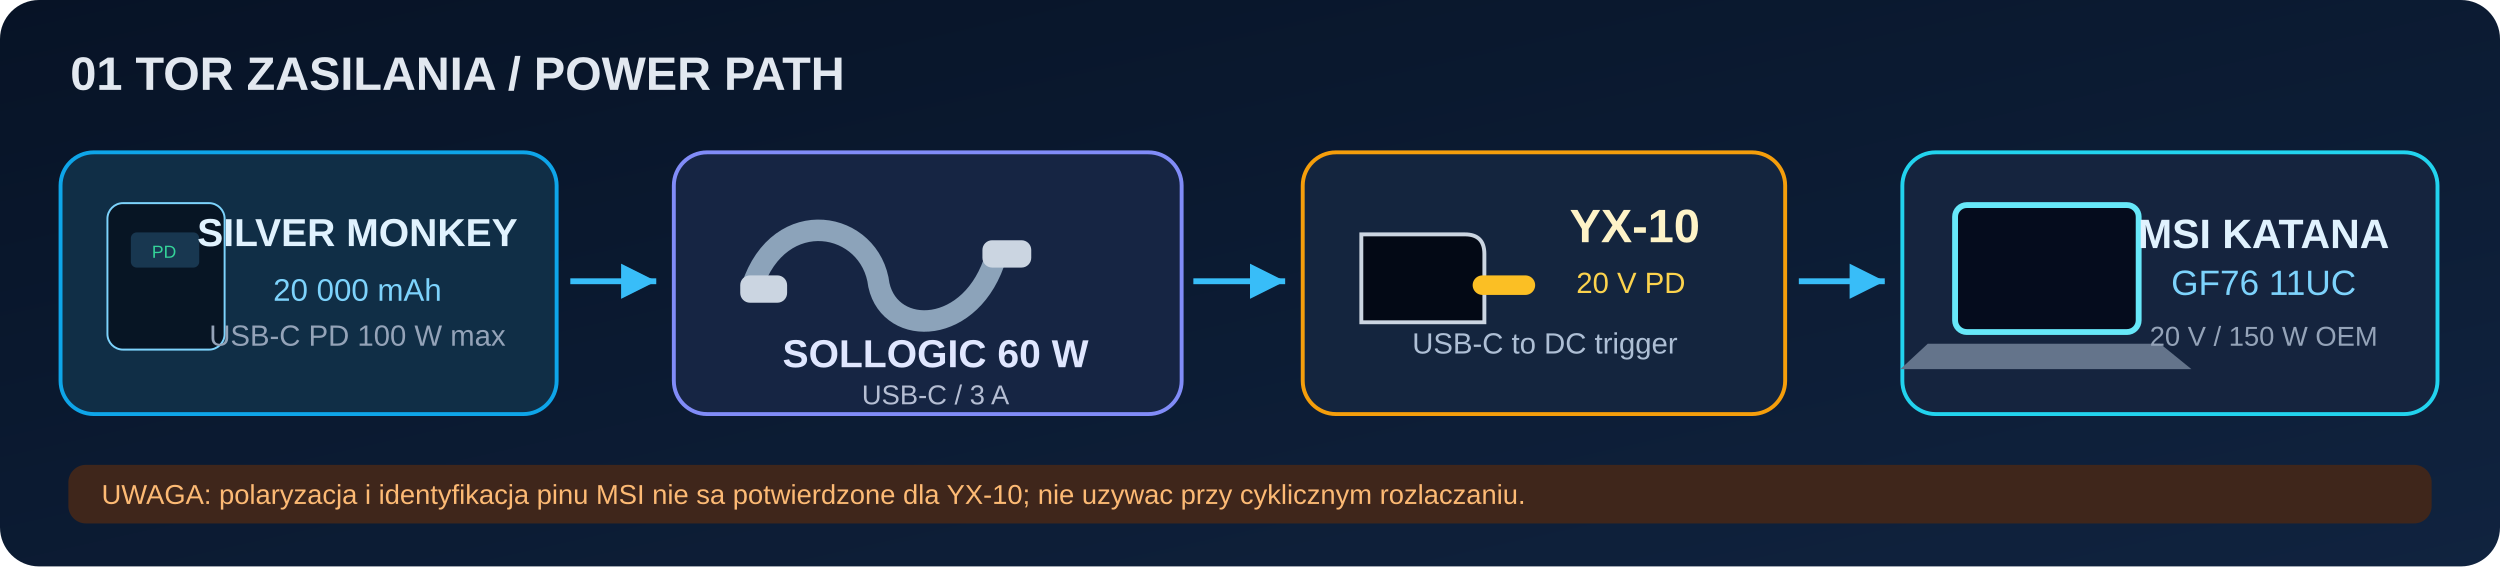
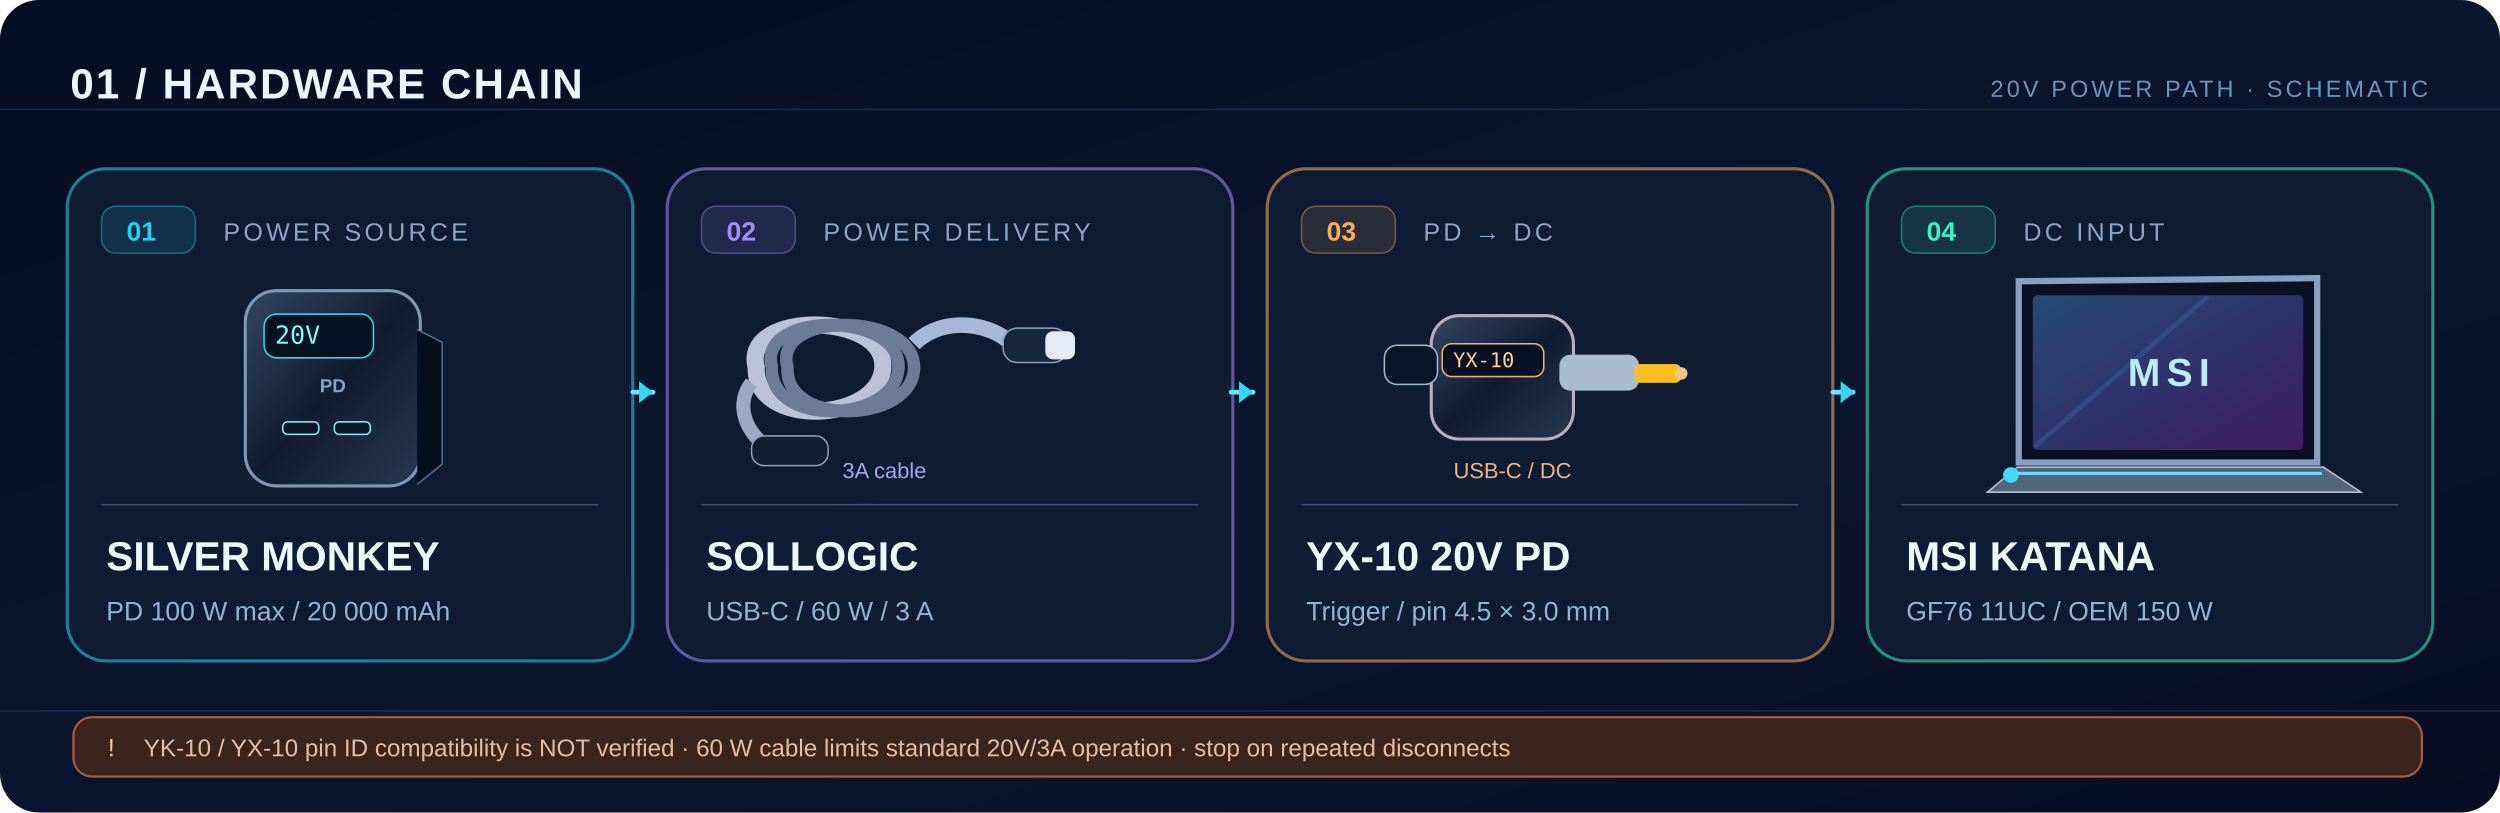
- <svg xmlns="http://www.w3.org/2000/svg" width="1280" height="290" viewBox="0 0 1280 290" role="img" aria-label="Wiring flow: Silver Monkey PD 100W to Sollogic 60W cable to YX-10 to MSI Katana">
+ <svg xmlns="http://www.w3.org/2000/svg" width="1600" height="520" viewBox="0 0 1600 520" role="img" aria-label="Schematic hardware chain: Silver Monkey 100W, Sollogic 60W cable, YX-10 PD trigger, MSI Katana GF76">
  <defs>
-     <linearGradient id="bg" x2="1" y2="1">
-       <stop stop-color="#071326" />
-       <stop offset="1" stop-color="#10233f" />
+     <linearGradient id="back" x1="0" y1="0" x2="1" y2="1">
+       <stop stop-color="#070d20" />
+       <stop offset=".55" stop-color="#0b1530" />
+       <stop offset="1" stop-color="#090d20" />
    </linearGradient>
-     <marker id="arr" markerWidth="8" markerHeight="8" refX="6" refY="3" orient="auto">
-       <path d="M0 0L6 3L0 6Z" fill="#38bdf8" />
-     </marker>
+     <linearGradient id="dev" x1="0" y1="0" x2="1" y2="1">
+       <stop stop-color="#324764" />
+       <stop offset=".5" stop-color="#121b33" />
+       <stop offset="1" stop-color="#263852" />
+     </linearGradient>
+     <linearGradient id="lap" x1="0" y1="0" x2="1" y2="1">
+       <stop stop-color="#234a74" />
+       <stop offset="1" stop-color="#3d1c62" />
+     </linearGradient>
+     <filter id="glow">
+       <feGaussianBlur stdDeviation="6" />
+     </filter>
  </defs>
-   <rect width="1280" height="290" rx="20" fill="url(#bg)" />
-   <text x="36" y="46" font-size="24" fill="#e2e8f0" font-family="Arial, sans-serif" font-weight="700">01   TOR ZASILANIA / POWER PATH</text>
-   <g font-family="Arial, sans-serif" text-anchor="middle">
-     <rect x="31" y="78" width="254" height="134" rx="17" fill="#102e46" stroke="#0ea5e9" stroke-width="2" />
-     <rect x="55" y="104" width="60" height="75" rx="8" fill="#071524" stroke="#7dd3fc" />
-     <rect x="67" y="119" width="35" height="18" rx="3" fill="#183750" />
-     <text x="84" y="132" fill="#34d399" font-size="9">PD</text>
-     <text x="183" y="126" fill="#e0f2fe" font-size="20" font-weight="700">SILVER MONKEY</text>
-     <text x="183" y="154" fill="#7dd3fc" font-size="16">20 000 mAh</text>
-     <text x="183" y="177" fill="#94a3b8" font-size="15">USB-C PD 100 W max</text>
-     <rect x="345" y="78" width="260" height="134" rx="17" fill="#162543" stroke="#818cf8" stroke-width="2" />
-     <path d="M385 147 C399 104 446 113 450 146 C456 173 498 172 510 131" fill="none" stroke="#8ca3ba" stroke-width="11" stroke-linecap="round" />
-     <rect x="379" y="141" width="24" height="14" rx="5" fill="#cbd5e1" />
-     <rect x="503" y="123" width="25" height="14" rx="5" fill="#cbd5e1" />
-     <text x="479" y="188" fill="#e0e7ff" font-size="20" font-weight="700">SOLLOGIC 60 W</text>
-     <text x="479" y="207" fill="#b5bed3" font-size="14">USB-C / 3 A</text>
-     <rect x="667" y="78" width="247" height="134" rx="17" fill="#14253e" stroke="#f59e0b" stroke-width="2" />
-     <path d="M697 120 h53 q10 0 10 10 v35 h-63Z" fill="#030915" stroke="#cbd5e1" stroke-width="2" />
-     <path d="M759 146h22" stroke="#fbbf24" stroke-width="10" stroke-linecap="round" />
-     <text x="837" y="124" fill="#fef3c7" font-size="24" font-weight="700">YX-10</text>
-     <text x="835" y="150" fill="#fcd34d" font-size="15">20 V PD</text>
-     <text x="791" y="181" fill="#aebfd5" font-size="15">USB-C to DC trigger</text>
-     <rect x="974" y="78" width="274" height="134" rx="17" fill="#15243e" stroke="#22d3ee" stroke-width="2" />
-     <rect x="1001" y="105" width="94" height="65" rx="6" fill="#050c1d" stroke="#67e8f9" stroke-width="3" />
-     <path d="M987 176h119l16 13H973Z" fill="#64748b" />
-     <text x="1159" y="127" fill="#e0f2fe" font-size="21" font-weight="700">MSI KATANA</text>
-     <text x="1159" y="151" fill="#7dd3fc" font-size="18">GF76 11UC</text>
-     <text x="1159" y="177" fill="#94a3b8" font-size="14">20 V / 150 W OEM</text>
+   <rect width="1600" height="520" rx="25" fill="url(#back)" />
+   <path d="M0 70H1600 M0 455H1600" stroke="#28547d" opacity=".38" />
+   <text x="45" y="63" font-size="27" font-family="Arial,sans-serif" letter-spacing="1.3" font-weight="800" fill="#eaf5ff">01 / HARDWARE CHAIN</text>
+   <text x="1554" y="62" text-anchor="end" font-size="15" font-family="Arial,sans-serif" letter-spacing="2" fill="#6b96c1">20V POWER PATH · SCHEMATIC</text>
+   <g>
+     <rect x="43" y="108" width="362" height="315" rx="25" fill="#101c35" fill-opacity=".95" stroke="#22d3ee" stroke-opacity=".56" stroke-width="2" />
+     <rect x="65" y="132" width="60" height="30" rx="9" fill="#22d3ee" fill-opacity=".12" stroke="#22d3ee" stroke-opacity=".4" />
+     <text x="81" y="154" font-family="Arial,sans-serif" font-weight="700" font-size="17" fill="#22d3ee">01</text>
+     <text x="143" y="154" font-family="Arial,sans-serif" letter-spacing="2.1" font-size="16" fill="#8ba5cb">POWER SOURCE</text>
+     <path d="M65 323H383" stroke="#355273" stroke-width="1" />
+     <text x="68" y="365" font-family="Arial,sans-serif" font-size="26" font-weight="800" fill="#edf8ff">SILVER MONKEY</text>
+     <text x="68" y="397" font-family="Arial,sans-serif" font-size="17" fill="#91b5d8">PD 100 W max / 20 000 mAh</text>
  </g>
-   <g stroke="#38bdf8" stroke-width="3" fill="none" marker-end="url(#arr)">
-     <path d="M292 144H336" />
-     <path d="M611 144H658" />
-     <path d="M921 144H965" />
+   <g>
+     <rect x="427" y="108" width="362" height="315" rx="25" fill="#101c35" fill-opacity=".95" stroke="#a78bfa" stroke-opacity=".56" stroke-width="2" />
+     <rect x="449" y="132" width="60" height="30" rx="9" fill="#a78bfa" fill-opacity=".12" stroke="#a78bfa" stroke-opacity=".4" />
+     <text x="465" y="154" font-family="Arial,sans-serif" font-weight="700" font-size="17" fill="#a78bfa">02</text>
+     <text x="527" y="154" font-family="Arial,sans-serif" letter-spacing="2.1" font-size="16" fill="#8ba5cb">POWER DELIVERY</text>
+     <path d="M449 323H767" stroke="#355273" stroke-width="1" />
+     <text x="452" y="365" font-family="Arial,sans-serif" font-size="26" font-weight="800" fill="#edf8ff">SOLLOGIC</text>
+     <text x="452" y="397" font-family="Arial,sans-serif" font-size="17" fill="#91b5d8">USB-C / 60 W / 3 A</text>
  </g>
-   <rect x="35" y="238" width="1210" height="30" rx="9" fill="#3f261b" />
-   <text x="52" y="258" font-family="Arial, sans-serif" font-size="14" fill="#fdba74">UWAGA: polaryzacja i identyfikacja pinu MSI nie sa potwierdzone dla YX-10; nie uzywac przy cyklicznym rozlaczaniu.</text>
+   <g>
+     <rect x="811" y="108" width="362" height="315" rx="25" fill="#101c35" fill-opacity=".95" stroke="#f6ae5d" stroke-opacity=".56" stroke-width="2" />
+     <rect x="833" y="132" width="60" height="30" rx="9" fill="#f6ae5d" fill-opacity=".12" stroke="#f6ae5d" stroke-opacity=".4" />
+     <text x="849" y="154" font-family="Arial,sans-serif" font-weight="700" font-size="17" fill="#f6ae5d">03</text>
+     <text x="911" y="154" font-family="Arial,sans-serif" letter-spacing="2.1" font-size="16" fill="#8ba5cb">PD → DC</text>
+     <path d="M833 323H1151" stroke="#355273" stroke-width="1" />
+     <text x="836" y="365" font-family="Arial,sans-serif" font-size="26" font-weight="800" fill="#edf8ff">YX-10 20V PD</text>
+     <text x="836" y="397" font-family="Arial,sans-serif" font-size="17" fill="#91b5d8">Trigger / pin 4.5 × 3.0 mm</text>
+   </g>
+   <g>
+     <rect x="1195" y="108" width="362" height="315" rx="25" fill="#101c35" fill-opacity=".95" stroke="#3ef0bd" stroke-opacity=".56" stroke-width="2" />
+     <rect x="1217" y="132" width="60" height="30" rx="9" fill="#3ef0bd" fill-opacity=".12" stroke="#3ef0bd" stroke-opacity=".4" />
+     <text x="1233" y="154" font-family="Arial,sans-serif" font-weight="700" font-size="17" fill="#3ef0bd">04</text>
+     <text x="1295" y="154" font-family="Arial,sans-serif" letter-spacing="2.1" font-size="16" fill="#8ba5cb">DC INPUT</text>
+     <path d="M1217 323H1535" stroke="#355273" stroke-width="1" />
+     <text x="1220" y="365" font-family="Arial,sans-serif" font-size="26" font-weight="800" fill="#edf8ff">MSI KATANA</text>
+     <text x="1220" y="397" font-family="Arial,sans-serif" font-size="17" fill="#91b5d8">GF76 11UC / OEM 150 W</text>
+   </g>
+   <g>
+     <rect x="157" y="186" width="112" height="125" rx="20" fill="url(#dev)" stroke="#7e98b8" stroke-width="2" />
+     <rect x="169" y="201" width="70" height="28" rx="8" fill="#021323" stroke="#31d7ef" />
+     <text x="176" y="220" font-size="16" font-family="monospace" fill="#8af5ff">20V</text>
+     <rect x="181" y="270" width="23" height="8" rx="3" fill="#0d1424" stroke="#8be9ff" />
+     <rect x="214" y="270" width="23" height="8" rx="3" fill="#0d1424" stroke="#8be9ff" />
+     <text x="213" y="251" font-family="Arial,sans-serif" font-weight="700" font-size="12" fill="#84a5c8" text-anchor="middle">PD</text>
+     <path d="M267 211l16 8v78l-16 13" fill="#060d1b" stroke="#536c91" />
+   </g>
+   <g>
+     <path d="M484 235 C474 199 567 199 565 235 S482 274 484 235" fill="none" stroke="#bbc0dc" stroke-width="11" stroke-linecap="round" />
+     <path d="M494 235 C484 199 576 199 575 235 S492 274 494 235" fill="none" stroke="#6d7a98" stroke-width="8" stroke-linecap="round" />
+     <path d="M504 235 C494 199 585 199 585 235 S502 274 504 235" fill="none" stroke="#6d7a98" stroke-width="8" stroke-linecap="round" />
+     <path d="M481 245C471 257 475 277 495 289" fill="none" stroke="#9ea8c5" stroke-width="9" />
+     <path d="M585 220C604 201 637 207 649 222" fill="none" stroke="#a7b7da" stroke-width="10" />
+     <rect x="481" y="279" width="49" height="19" rx="8" fill="#131d33" stroke="#8f9bb8" />
+     <rect x="642" y="210" width="41" height="22" rx="9" fill="#15263e" stroke="#8f9bb8" />
+     <rect x="669" y="212" width="19" height="18" rx="5" fill="#e4ebf7" />
+     <text x="566" y="306" text-anchor="middle" fill="#aba7eb" font-size="14" font-family="Arial,sans-serif">3A cable</text>
+   </g>
+   <g>
+     <rect x="916" y="202" width="91" height="79" rx="18" fill="url(#dev)" stroke="#baadc0" stroke-width="2" />
+     <rect x="923" y="220" width="65" height="21" rx="6" fill="#0a1024" stroke="#efb463" />
+     <text x="930" y="235" fill="#ffd198" font-family="monospace" font-size="13">YX-10</text>
+     <rect x="998" y="227" width="51" height="23" rx="7" fill="#aabbd0" />
+     <rect x="1046" y="233" width="30" height="12" rx="4" fill="#fbbf24" />
+     <circle cx="1076" cy="239" r="4" fill="#efc77f" />
+     <rect x="886" y="221" width="34" height="25" rx="8" fill="#081428" stroke="#99bbcd" />
+     <text x="968" y="306" text-anchor="middle" fill="#ebba82" font-size="14" font-family="Arial,sans-serif">USB-C / DC</text>
+   </g>
+   <g>
+     <path d="M1292 180L1483 178L1483 296L1292 296Z" rx="10" fill="#0b1025" stroke="#88a1c2" stroke-width="4" />
+     <rect x="1301" y="189" width="173" height="99" rx="3" fill="url(#lap)" />
+     <path d="M1302 286L1413 190" stroke="#38bdf8" stroke-width="3" opacity=".15" />
+     <text x="1388" y="247" text-anchor="middle" fill="#bdecff" font-weight="800" font-size="25" letter-spacing="4" font-family="Arial,sans-serif">MSI</text>
+     <path d="M1291 299L1487 299L1511 315L1272 315Z" fill="#53647d" stroke="#b4c1d3" />
+     <path d="M1291 303H1486" stroke="#6dd5ff" stroke-width="2" />
+     <circle cx="1287" cy="304" r="5" fill="#48d7f4" />
+   </g>
+   <g fill="none" stroke-linecap="round">
+     <path d="M408 251H420 M792 251H805 M1176 251H1188" stroke="#2be5f4" stroke-width="12" filter="url(#glow)" opacity=".55" />
+     <path d="M405 251H418 M788 251H802 M1173 251H1186" stroke="#64eafa" stroke-width="3" />
+   </g>
+   <g fill="#34d8f7">
+     <path d="M409 244l9 7-9 7z" />
+     <path d="M793 244l9 7-9 7z" />
+     <path d="M1178 244l9 7-9 7z" />
+   </g>
+   <rect x="47" y="459" width="1503" height="38" rx="12" fill="#39251e" stroke="#a85c3e" stroke-width="1.4" />
+   <text x="69" y="484" fill="#ffc99b" font-size="16" font-family="Arial,sans-serif">!</text>
+   <text x="92" y="484" fill="#e9bda3" font-size="15.5" font-family="Arial,sans-serif">YK-10 / YX-10 pin ID compatibility is NOT verified · 60 W cable limits standard 20V/3A operation · stop on repeated disconnects</text>
</svg>
